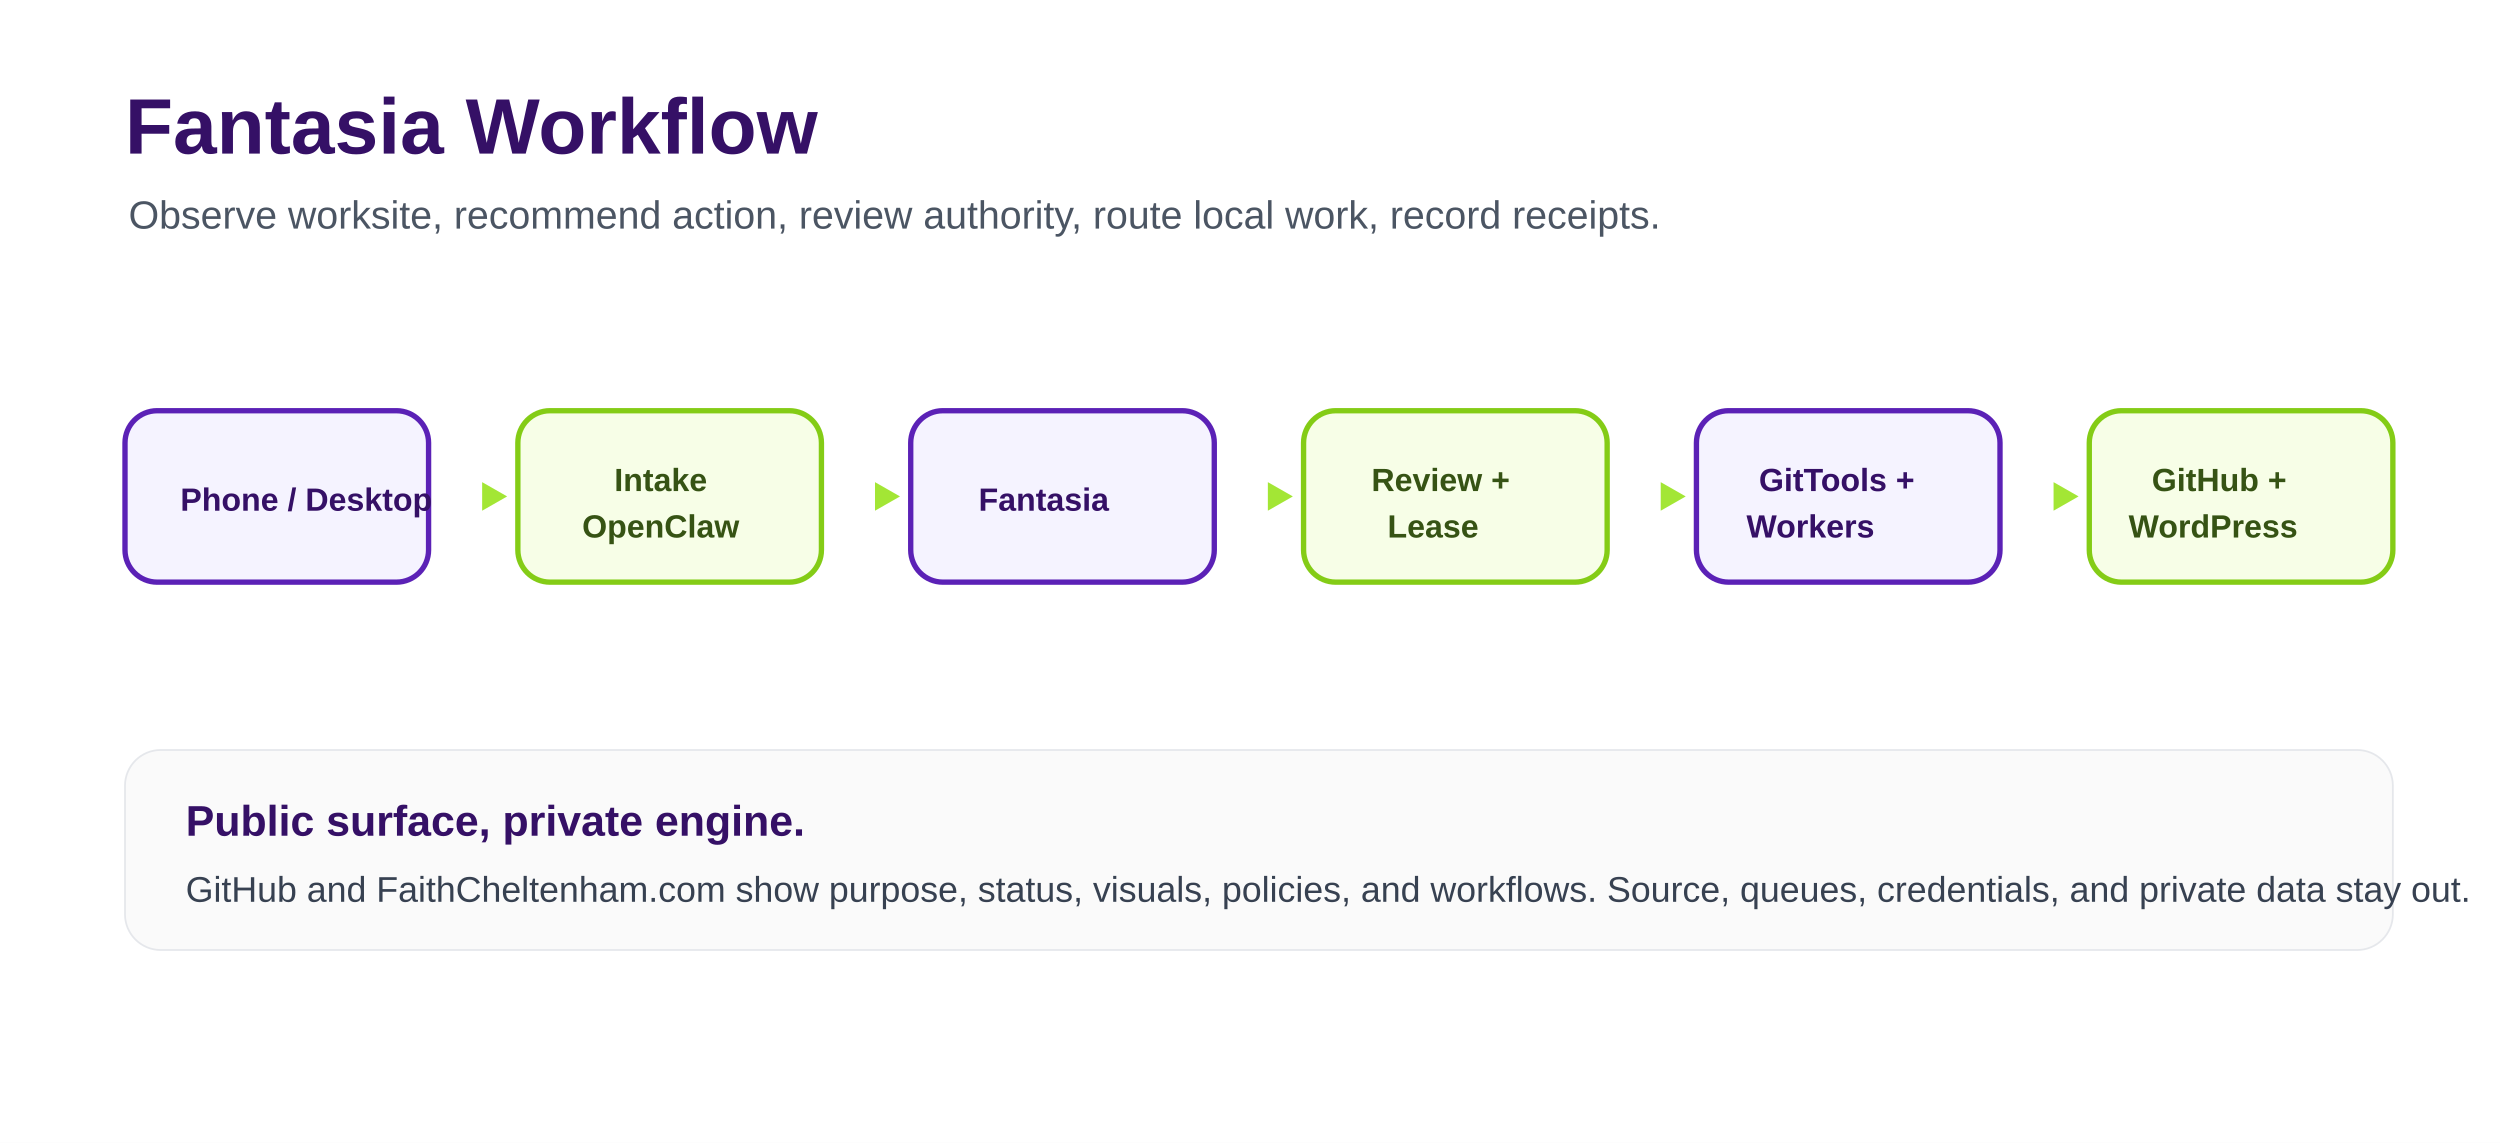
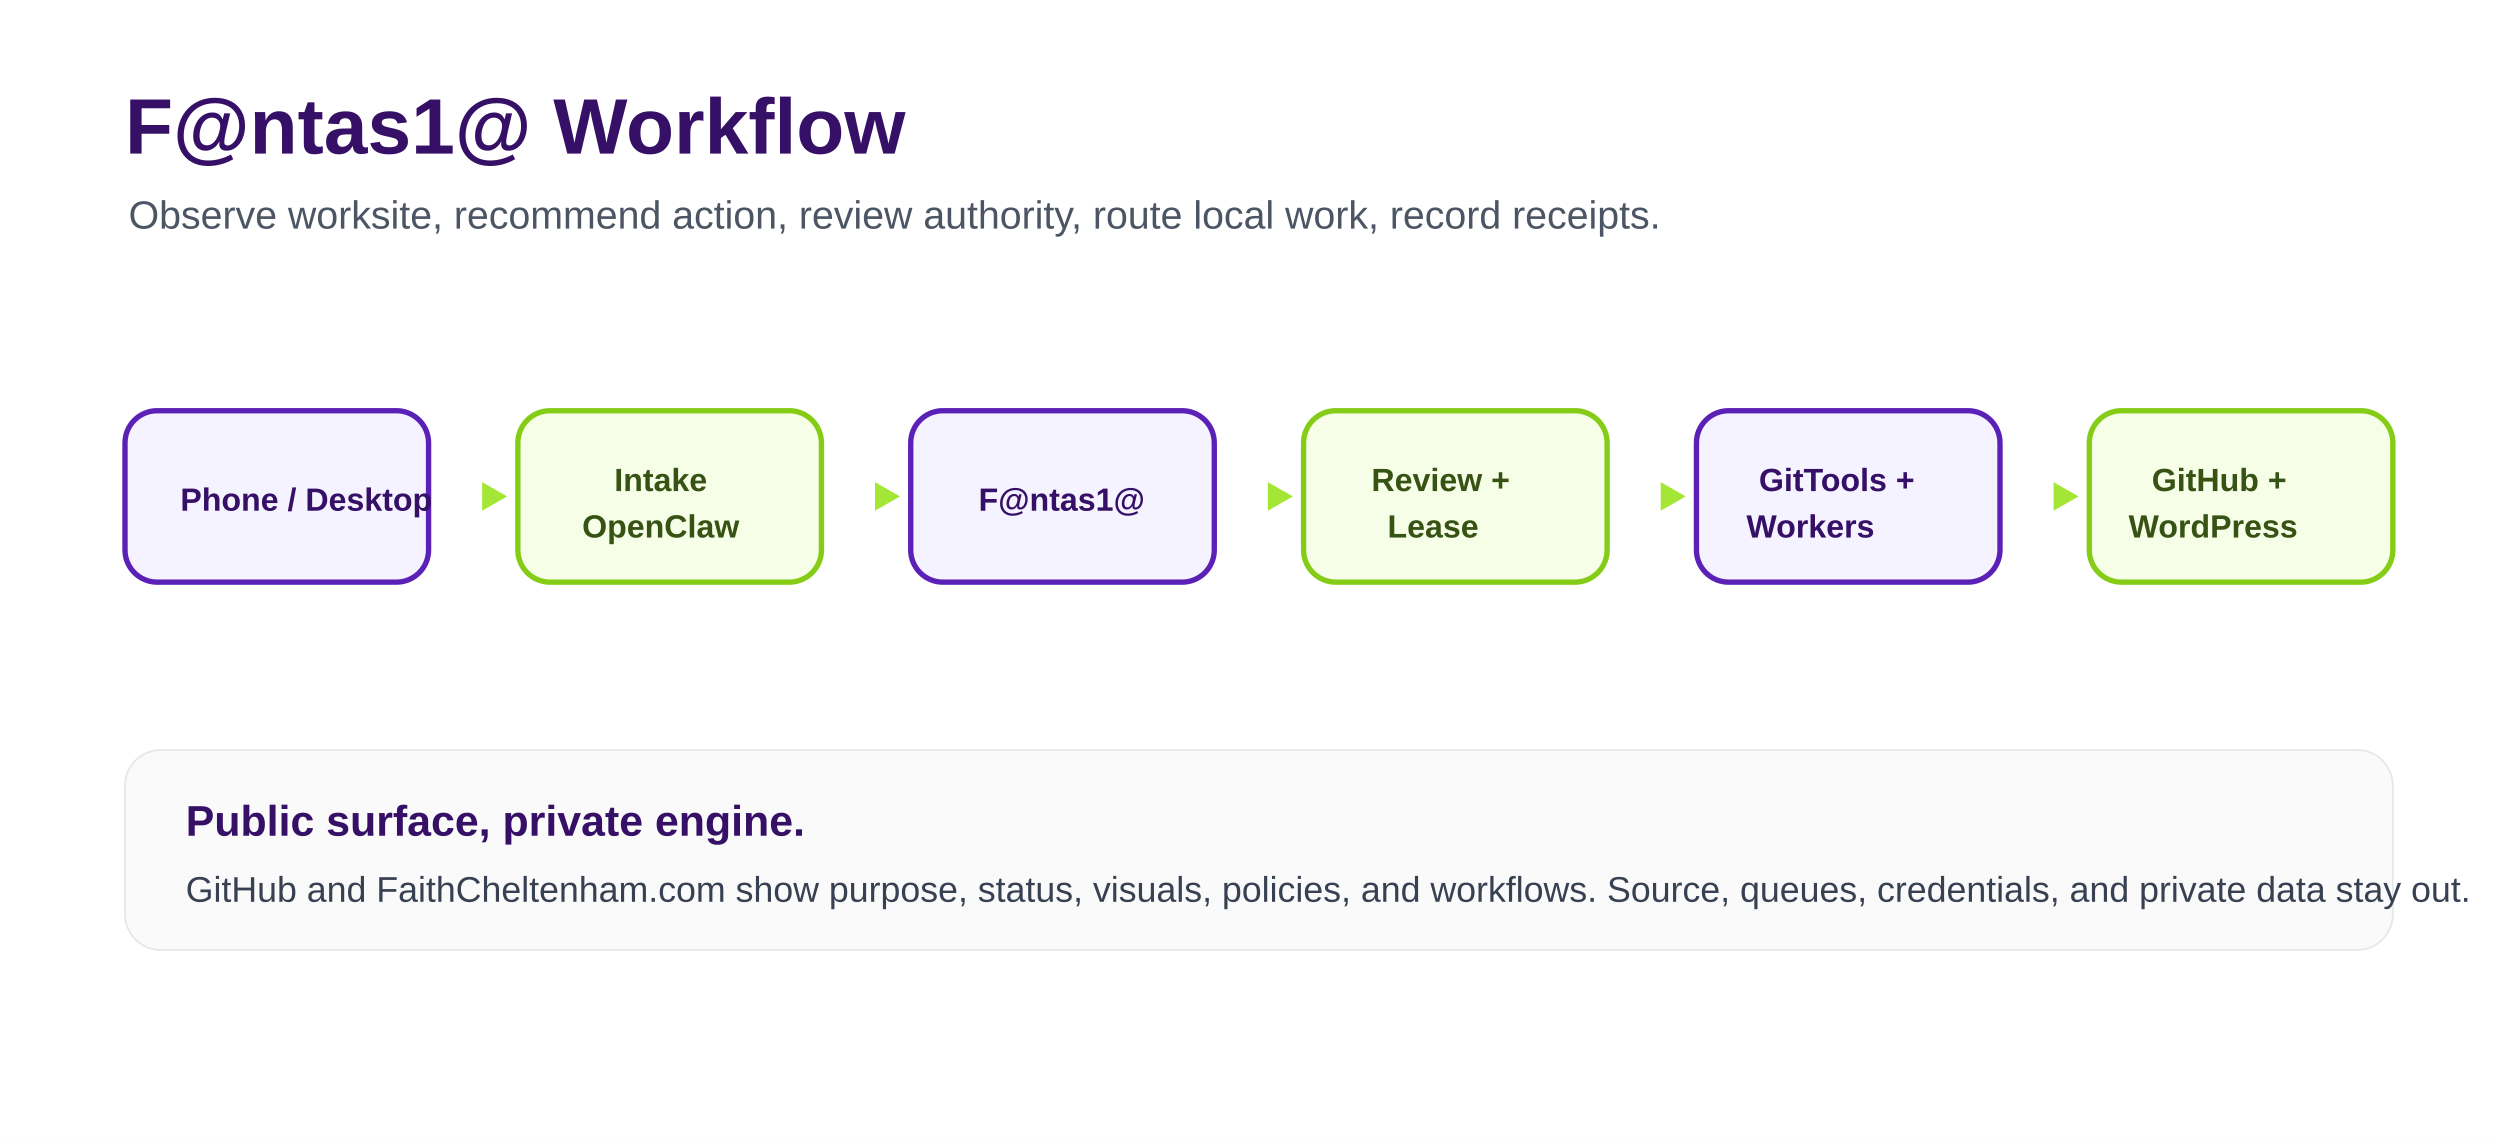
<svg xmlns="http://www.w3.org/2000/svg" width="1400" height="640" viewBox="0 0 1400 640" role="img" aria-labelledby="title desc">
  <rect width="1400" height="640" fill="#ffffff" />
  <defs>
    <linearGradient id="g" x1="0" y1="0" x2="1" y2="1">
      <stop stop-color="#5B21B6" />
      <stop offset="1" stop-color="#A3E635" />
    </linearGradient>
  </defs>
-   <text x="70" y="86" fill="#351066" font-family="Arial, sans-serif" font-size="44" font-weight="700">Fantasia Workflow</text>
+   <text x="70" y="86" fill="#351066" font-family="Arial, sans-serif" font-size="44" font-weight="700">F@ntas1@ Workflow</text>
  <text x="72" y="128" fill="#4B5563" font-family="Arial, sans-serif" font-size="22">Observe worksite, recommend action, review authority, route local work, record receipts.</text>
  <g font-family="Arial, sans-serif" font-size="18" font-weight="700">
    <rect x="70" y="230" rx="18" width="170" height="96" fill="#F5F3FF" stroke="#5B21B6" stroke-width="3" />
    <text x="101" y="286" fill="#351066">Phone / Desktop</text>
    <rect x="290" y="230" rx="18" width="170" height="96" fill="#F7FEE7" stroke="#84CC16" stroke-width="3" />
    <text x="344" y="275" fill="#365314">Intake</text>
    <text x="326" y="301" fill="#365314">OpenClaw</text>
    <rect x="510" y="230" rx="18" width="170" height="96" fill="#F5F3FF" stroke="#5B21B6" stroke-width="3" />
-     <text x="548" y="286" fill="#351066">Fantasia</text>
+     <text x="548" y="286" fill="#351066">F@ntas1@</text>
    <rect x="730" y="230" rx="18" width="170" height="96" fill="#F7FEE7" stroke="#84CC16" stroke-width="3" />
    <text x="768" y="275" fill="#365314">Review +</text>
    <text x="777" y="301" fill="#365314">Lease</text>
    <rect x="950" y="230" rx="18" width="170" height="96" fill="#F5F3FF" stroke="#5B21B6" stroke-width="3" />
    <text x="985" y="275" fill="#351066">GitTools +</text>
    <text x="978" y="301" fill="#351066">Workers</text>
    <rect x="1170" y="230" rx="18" width="170" height="96" fill="#F7FEE7" stroke="#84CC16" stroke-width="3" />
    <text x="1205" y="275" fill="#365314">GitHub +</text>
    <text x="1192" y="301" fill="#365314">WordPress</text>
  </g>
  <g stroke="url(#g)" stroke-width="5" fill="none" stroke-linecap="round">
    <path d="M240 278 H290" />
    <path d="M460 278 H510" />
    <path d="M680 278 H730" />
    <path d="M900 278 H950" />
    <path d="M1120 278 H1170" />
  </g>
  <g fill="#A3E635">
    <polygon points="284,278 270,270 270,286" />
    <polygon points="504,278 490,270 490,286" />
    <polygon points="724,278 710,270 710,286" />
    <polygon points="944,278 930,270 930,286" />
    <polygon points="1164,278 1150,270 1150,286" />
  </g>
  <rect x="70" y="420" width="1270" height="112" rx="20" fill="#FAFAFA" stroke="#E5E7EB" />
  <text x="104" y="468" fill="#351066" font-family="Arial, sans-serif" font-size="24" font-weight="700">Public surface, private engine.</text>
  <text x="104" y="505" fill="#374151" font-family="Arial, sans-serif" font-size="20">GitHub and FaithCheltenham.com show purpose, status, visuals, policies, and workflows. Source, queues, credentials, and private data stay out.</text>
</svg>
